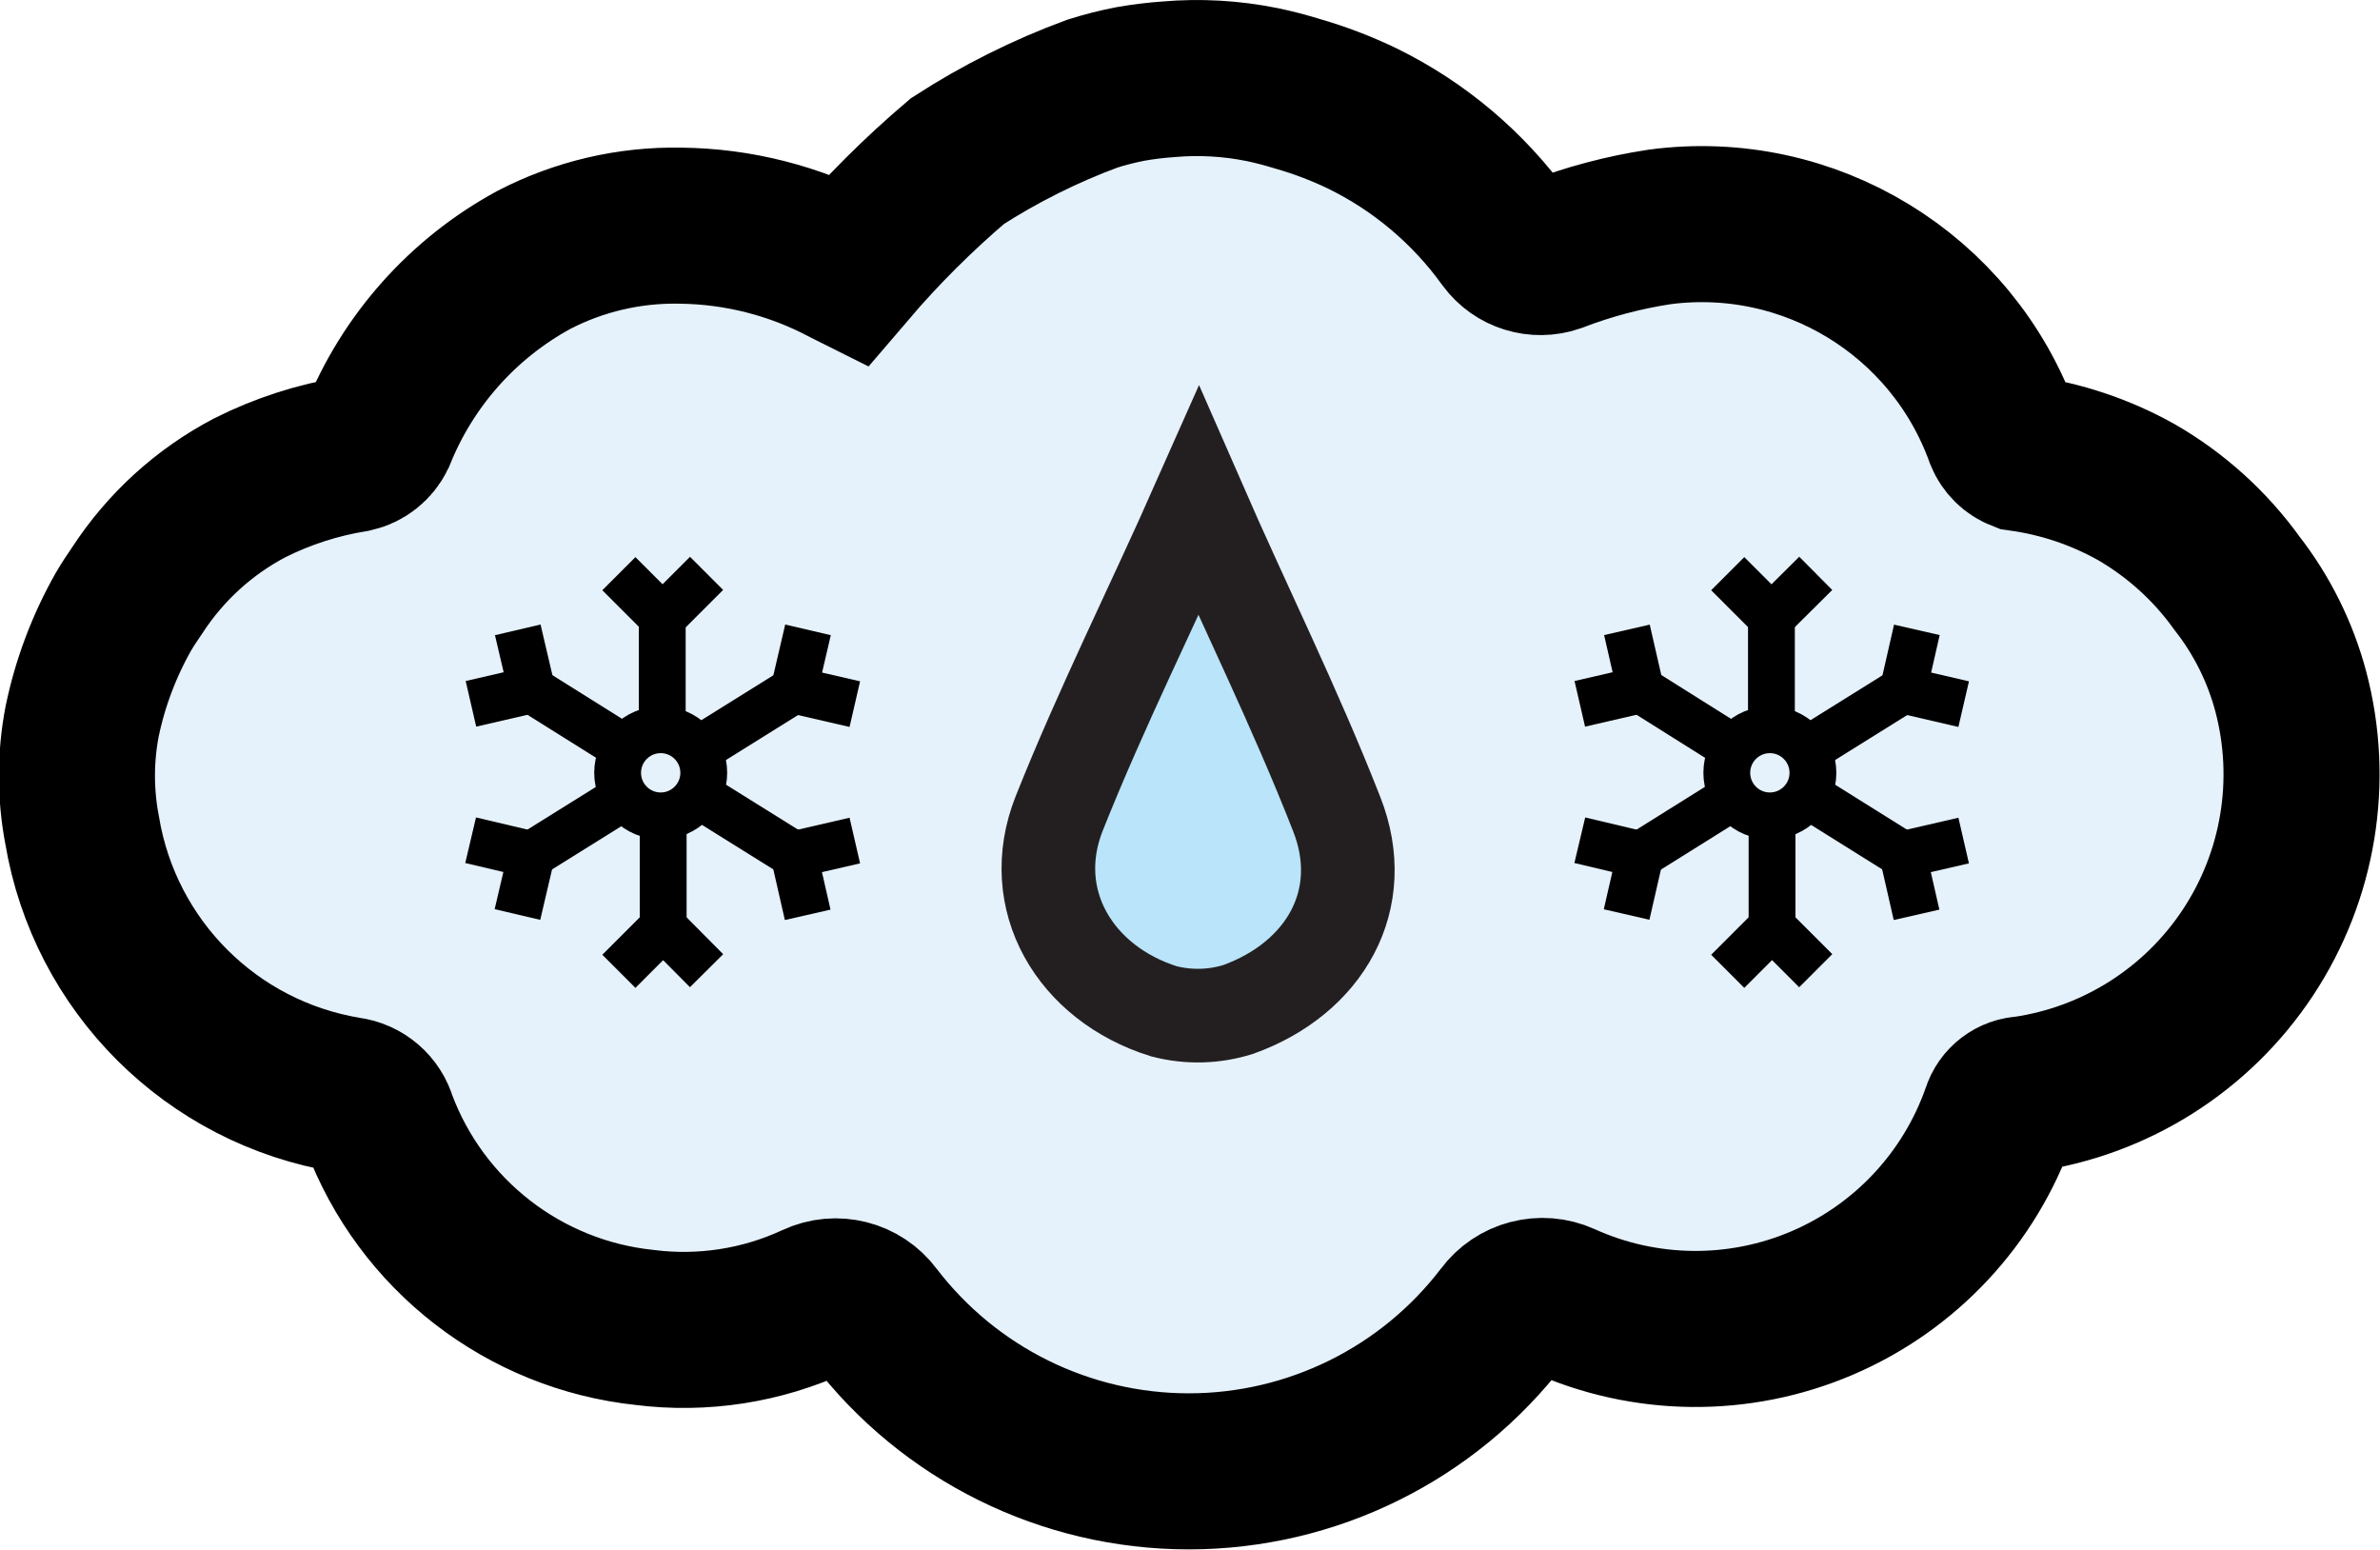
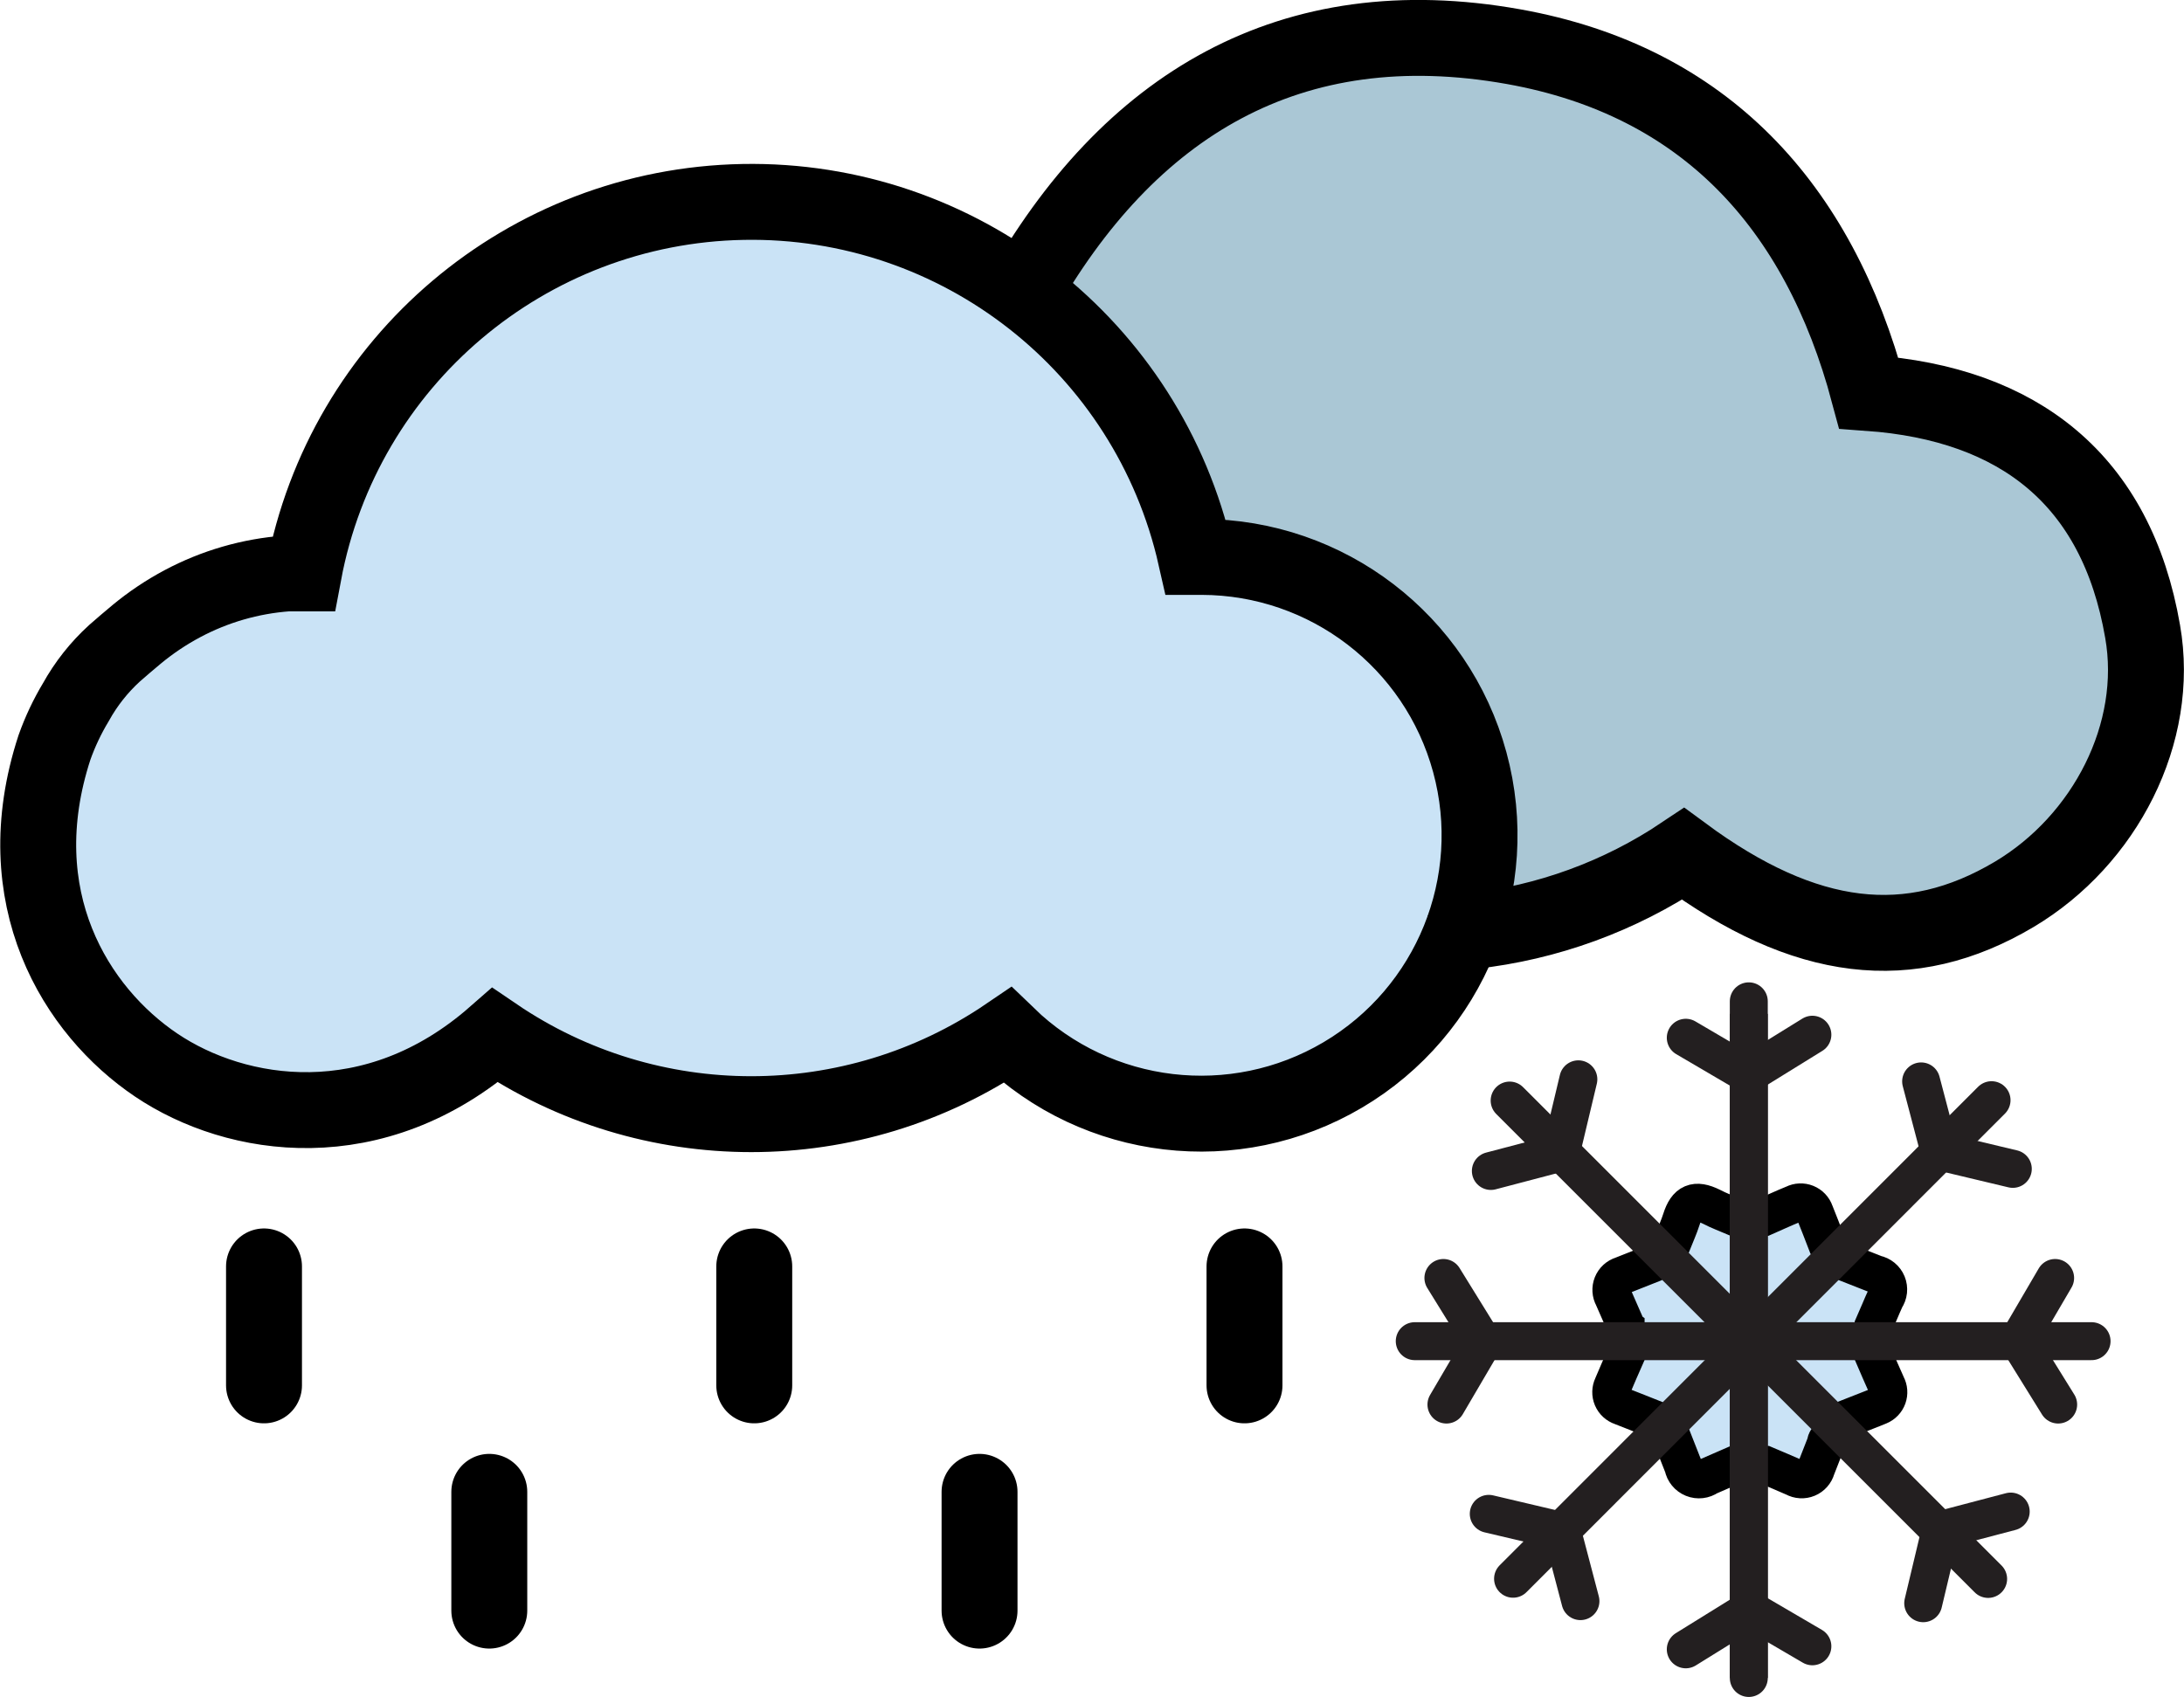
- <svg xmlns="http://www.w3.org/2000/svg" viewBox="0 0 76.26 49.64">
+ <svg xmlns="http://www.w3.org/2000/svg" viewBox="0 0 115.07 89.43">
  <defs>
-     <style>.cls-1{fill:#e5f1fb;}.cls-2,.cls-3{fill:none;stroke:#000;}.cls-2,.cls-3,.cls-4{stroke-miterlimit:10;}.cls-2{stroke-width:1.5px;}.cls-3{stroke-width:5px;}.cls-4{fill:#b9e4fa;stroke:#231f20;stroke-width:3px;}</style>
+     <style>.cls-1{fill:#cae3f6;}.cls-2{fill:#aac7d5;}.cls-3,.cls-4,.cls-5,.cls-6,.cls-7{fill:none;stroke-miterlimit:10;}.cls-3,.cls-4,.cls-5{stroke:#000;}.cls-3,.cls-4{stroke-width:4px;}.cls-4,.cls-7{stroke-linecap:round;}.cls-5,.cls-6,.cls-7{stroke-width:2px;}.cls-6,.cls-7{stroke:#231f20;}</style>
  </defs>
  <g id="Layer_2" data-name="Layer 2">
    <g id="Layer_1-2" data-name="Layer 1">
-       <path class="cls-1" d="M73.41,23.41a10,10,0,0,0-1.94-3.79A9.56,9.56,0,0,0,69,17.3a10.61,10.61,0,0,0-4.21-1.57c-.21,0-.46-.32-.56-.55A10.27,10.27,0,0,0,53.29,8.42a18.22,18.22,0,0,0-3.62,1A1.09,1.09,0,0,1,48.46,9a12.34,12.34,0,0,0-4.7-4.05,13.12,13.12,0,0,0-2.09-.81c-.37-.11-.74-.22-1.12-.3a10.57,10.57,0,0,0-3-.18,12.17,12.17,0,0,0-1.22.14c-.6.1-1,.2-1.18.24l-.13,0a21.36,21.36,0,0,0-4.26,2.1,30.81,30.81,0,0,0-3.5,3.46l-.1,0a11.42,11.42,0,0,0-5.29-1.37,9.72,9.72,0,0,0-4.66,1.12,11,11,0,0,0-4.83,5.2A2.25,2.25,0,0,1,11,15.58a11.2,11.2,0,0,0-2.89,1,9.67,9.67,0,0,0-3.63,3.26c-.14.22-.29.44-.43.67A12.18,12.18,0,0,0,2.67,24a9.31,9.31,0,0,0,0,3.47A10.32,10.32,0,0,0,11.13,36a1.16,1.16,0,0,1,1,.87,10.22,10.22,0,0,0,8.48,6.62,10,10,0,0,0,5.85-1,1,1,0,0,1,1.28.33A12.66,12.66,0,0,0,48.38,43a1,1,0,0,1,1.28-.33,10.33,10.33,0,0,0,14.46-5.71.84.84,0,0,1,.79-.59A10.35,10.35,0,0,0,73.41,23.41Z" />
-       <line class="cls-2" x1="21.22" y1="19.8" x2="21.22" y2="23.71" />
-       <polyline class="cls-2" points="19.83 18.38 21.23 19.78 22.64 18.37" />
-       <line class="cls-2" x1="21.25" y1="29.68" x2="21.25" y2="25.77" />
-       <polyline class="cls-2" points="22.64 31.1 21.25 29.7 19.83 31.12" />
-       <line class="cls-2" x1="25.42" y1="27.37" x2="22.1" y2="25.3" />
-       <polyline class="cls-2" points="25.88 29.31 25.44 27.38 27.39 26.93" />
-       <line class="cls-2" x1="17.05" y1="22.11" x2="20.37" y2="24.19" />
-       <polyline class="cls-2" points="16.59 20.18 17.04 22.1 15.09 22.55" />
-       <line class="cls-2" x1="17.05" y1="27.37" x2="20.37" y2="25.3" />
-       <polyline class="cls-2" points="16.58 29.3 17.03 27.38 15.08 26.92" />
-       <line class="cls-2" x1="25.42" y1="22.12" x2="22.1" y2="24.19" />
-       <polyline class="cls-2" points="25.89 20.18 25.44 22.11 27.39 22.56" />
-       <circle class="cls-2" cx="21.17" cy="24.76" r="1.38" />
-       <line class="cls-2" x1="56.76" y1="19.8" x2="56.76" y2="23.71" />
-       <polyline class="cls-2" points="55.36 18.38 56.76 19.78 58.18 18.37" />
-       <line class="cls-2" x1="56.78" y1="29.68" x2="56.78" y2="25.77" />
-       <polyline class="cls-2" points="58.18 31.1 56.78 29.7 55.36 31.12" />
-       <line class="cls-2" x1="60.95" y1="27.37" x2="57.64" y2="25.3" />
-       <polyline class="cls-2" points="61.41 29.31 60.97 27.38 62.92 26.93" />
-       <line class="cls-2" x1="52.59" y1="22.11" x2="55.9" y2="24.19" />
-       <polyline class="cls-2" points="52.13 20.18 52.57 22.1 50.62 22.55" />
-       <line class="cls-2" x1="52.59" y1="27.37" x2="55.9" y2="25.3" />
-       <polyline class="cls-2" points="52.12 29.3 52.56 27.38 50.62 26.92" />
-       <line class="cls-2" x1="60.96" y1="22.12" x2="57.64" y2="24.19" />
-       <polyline class="cls-2" points="61.42 20.18 60.98 22.11 62.92 22.56" />
-       <circle class="cls-2" cx="56.71" cy="24.76" r="1.38" />
-       <path class="cls-3" d="M73.4,22.15a9.69,9.69,0,0,0-1.72-3.46,10.33,10.33,0,0,0-3.24-2.93,10.58,10.58,0,0,0-3.7-1.24,1,1,0,0,1-.56-.55,10.26,10.26,0,0,0-11-6.7,16.1,16.1,0,0,0-3.36.89,1.4,1.4,0,0,1-1.58-.49A12.34,12.34,0,0,0,43.66,3.8a13.2,13.2,0,0,0-2.1-.8c-.36-.11-.73-.21-1.12-.29a10.53,10.53,0,0,0-3-.17,12,12,0,0,0-1.22.15A11,11,0,0,0,35,3a22.08,22.08,0,0,0-4.32,2.16,30.78,30.78,0,0,0-3.48,3.47l-.1-.05a11.55,11.55,0,0,0-5.3-1.35A9.79,9.79,0,0,0,17.1,8.33a11.12,11.12,0,0,0-5,5.62,1.12,1.12,0,0,1-.76.6A11.52,11.52,0,0,0,8,15.63a9.65,9.65,0,0,0-3.6,3.28c-.15.22-.3.44-.44.68a12.13,12.13,0,0,0-1.33,3.53,9.24,9.24,0,0,0,0,3.47,10.32,10.32,0,0,0,8.51,8.49,1.19,1.19,0,0,1,1,.86,10.24,10.24,0,0,0,8.51,6.59,10,10,0,0,0,5.47-.85,1.55,1.55,0,0,1,1.9.48,12.67,12.67,0,0,0,20.14,0,1.57,1.57,0,0,1,1.91-.5,10.32,10.32,0,0,0,14-6,.85.85,0,0,1,.79-.6A10.36,10.36,0,0,0,73.4,22.15Z" />
-       <path class="cls-4" d="M38.41,16.06c-1.48,3.34-3.12,6.61-4.47,10-1.1,2.77.51,5.45,3.35,6.34a4.32,4.32,0,0,0,2.39-.06c2.77-1,4.23-3.52,3.15-6.26C41.5,22.68,39.87,19.4,38.41,16.06Z" />
+       <path class="cls-1" d="M99.4,73c-.22-.51-.45-1-.68-1.55v-1.6c.22-.49.42-1,.62-1.43a.82.82,0,0,0-.52-1.27l-1.45-.57L96.24,65.5c-.22-.57-.42-1.09-.63-1.61a.78.78,0,0,0-1.09-.44c-.28.11-.56.24-.84.36l-.72.32H91.39c-.42-.18-.83-.33-1.21-.53-.87-.43-1.31-.22-1.59.66-.13.41-.31.8-.48,1.23L87,66.61l-1.54.61A.79.79,0,0,0,85,68.36l.57,1.3c0,.07,0,.14.08.22l0,1.58c-.24.54-.46,1.05-.68,1.57a.78.78,0,0,0,.46,1.08l.84.33.78.31,1.07,1.08c.2.51.39,1,.57,1.45a.84.84,0,0,0,1.31.53l1.4-.61H93l.8.34.74.32a.79.79,0,0,0,1.15-.48c.18-.45.35-.89.52-1.33,0-.06,0-.11.1-.23l1.08-1.09,1.3-.51.32-.13A.78.78,0,0,0,99.4,73Z" />
+       <path class="cls-2" d="M76.68,50a1.27,1.27,0,0,1,.78-.46,25,25,0,0,0,11.13-4.11c6.44,4.75,12,5.41,17.45,2.13,4.78-2.85,7.71-8.49,6.77-13.84-1.39-8-6.53-12-14.43-12.58C95.74,11.3,89.7,4.72,79.66,2.93,67.92.83,59.37,6,53.65,16.16" />
+       <path class="cls-1" d="M63.24,29.81l-.36,0a24,24,0,0,0-47,.87c-.29,0-.58,0-.87,0a14.09,14.09,0,0,0-5.53,1.59A14.8,14.8,0,0,0,7.12,33.9,14.21,14.21,0,0,0,6,35a10,10,0,0,0-2.06,2.49,13.49,13.49,0,0,0-1.13,2.4C.19,47.79,3.92,53.75,8.14,56.6c4.38,2.95,11.5,4,17.86-1.57a24,24,0,0,0,27,0A14.67,14.67,0,1,0,63.24,29.81Z" />
+       <path class="cls-3" d="M76.77,49.53a1.32,1.32,0,0,1,.77-.46A24.92,24.92,0,0,0,88.68,45c6.44,4.75,11.95,5.4,17.45,2.13,4.78-2.85,7.7-8.5,6.76-13.85-1.38-8-6.52-12-14.43-12.57C95.82,10.83,89.79,4.26,79.75,2.46,68,.36,59.45,5.51,53.73,15.7" />
+       <path class="cls-3" d="M63.32,29.35H63a24,24,0,0,0-47,.87l-.87,0a13.89,13.89,0,0,0-5.53,1.6A14.38,14.38,0,0,0,7.2,33.43c-.4.33-.79.67-1.17,1A10.11,10.11,0,0,0,4,37a13.24,13.24,0,0,0-1.13,2.39C.28,47.32,4,53.28,8.23,56.13s11.5,4,17.85-1.57a24,24,0,0,0,27,0A14.67,14.67,0,1,0,63.32,29.35Z" />
+       <line class="cls-4" x1="65.57" y1="66.74" x2="65.57" y2="73.01" />
+       <line class="cls-4" x1="39.74" y1="66.74" x2="39.74" y2="73.01" />
+       <line class="cls-4" x1="13.91" y1="66.74" x2="13.91" y2="73.01" />
+       <line class="cls-4" x1="51.61" y1="78.62" x2="51.61" y2="84.88" />
+       <line class="cls-4" x1="25.78" y1="78.62" x2="25.78" y2="84.88" />
+       <path class="cls-5" d="M99.4,73c-.22-.51-.45-1-.68-1.55v-1.6c.22-.49.42-1,.62-1.43a.82.82,0,0,0-.52-1.27l-1.45-.57L96.24,65.5c-.22-.57-.42-1.09-.63-1.61a.78.78,0,0,0-1.09-.44c-.28.11-.56.24-.84.36l-.72.32H91.39c-.42-.18-.83-.33-1.21-.53-.87-.43-1.31-.22-1.59.66-.13.41-.31.8-.48,1.23L87,66.61l-1.54.61A.79.79,0,0,0,85,68.36l.57,1.3c0,.07,0,.14.08.22l0,1.58c-.24.54-.46,1.05-.68,1.57a.78.78,0,0,0,.46,1.08l.84.33.78.31,1.07,1.08c.2.51.39,1,.57,1.45a.84.84,0,0,0,1.31.53l1.4-.61H93l.8.34.74.32a.79.79,0,0,0,1.15-.48c.18-.45.35-.89.52-1.33,0-.06,0-.11.1-.23l1.08-1.09,1.3-.51.32-.13A.78.78,0,0,0,99.4,73Z" />
+       <line class="cls-6" x1="92.14" y1="53.43" x2="92.14" y2="88.43" />
+       <line class="cls-7" x1="92.14" y1="52.77" x2="92.14" y2="88.43" />
+       <polyline class="cls-7" points="88.82 54.69 92.11 56.62 95.49 54.53" />
+       <polyline class="cls-7" points="95.49 86.76 92.19 84.83 88.82 86.92" />
+       <line class="cls-7" x1="79.54" y1="58" x2="104.75" y2="83.21" />
+       <polyline class="cls-7" points="78.55 61.71 82.24 60.74 83.16 56.88" />
+       <polyline class="cls-7" points="105.94 79.66 102.25 80.63 101.33 84.49" />
+       <line class="cls-7" x1="104.93" y1="57.98" x2="79.72" y2="83.2" />
+       <polyline class="cls-7" points="101.22 56.99 102.19 60.68 106.05 61.6" />
+       <polyline class="cls-7" points="83.27 84.38 82.3 80.69 78.44 79.78" />
+       <line class="cls-7" x1="110.2" y1="70.68" x2="74.54" y2="70.68" />
+       <polyline class="cls-7" points="108.28 67.35 106.35 70.65 108.44 74.02" />
+       <polyline class="cls-7" points="76.21 74.02 78.14 70.73 76.05 67.35" />
    </g>
  </g>
</svg>
